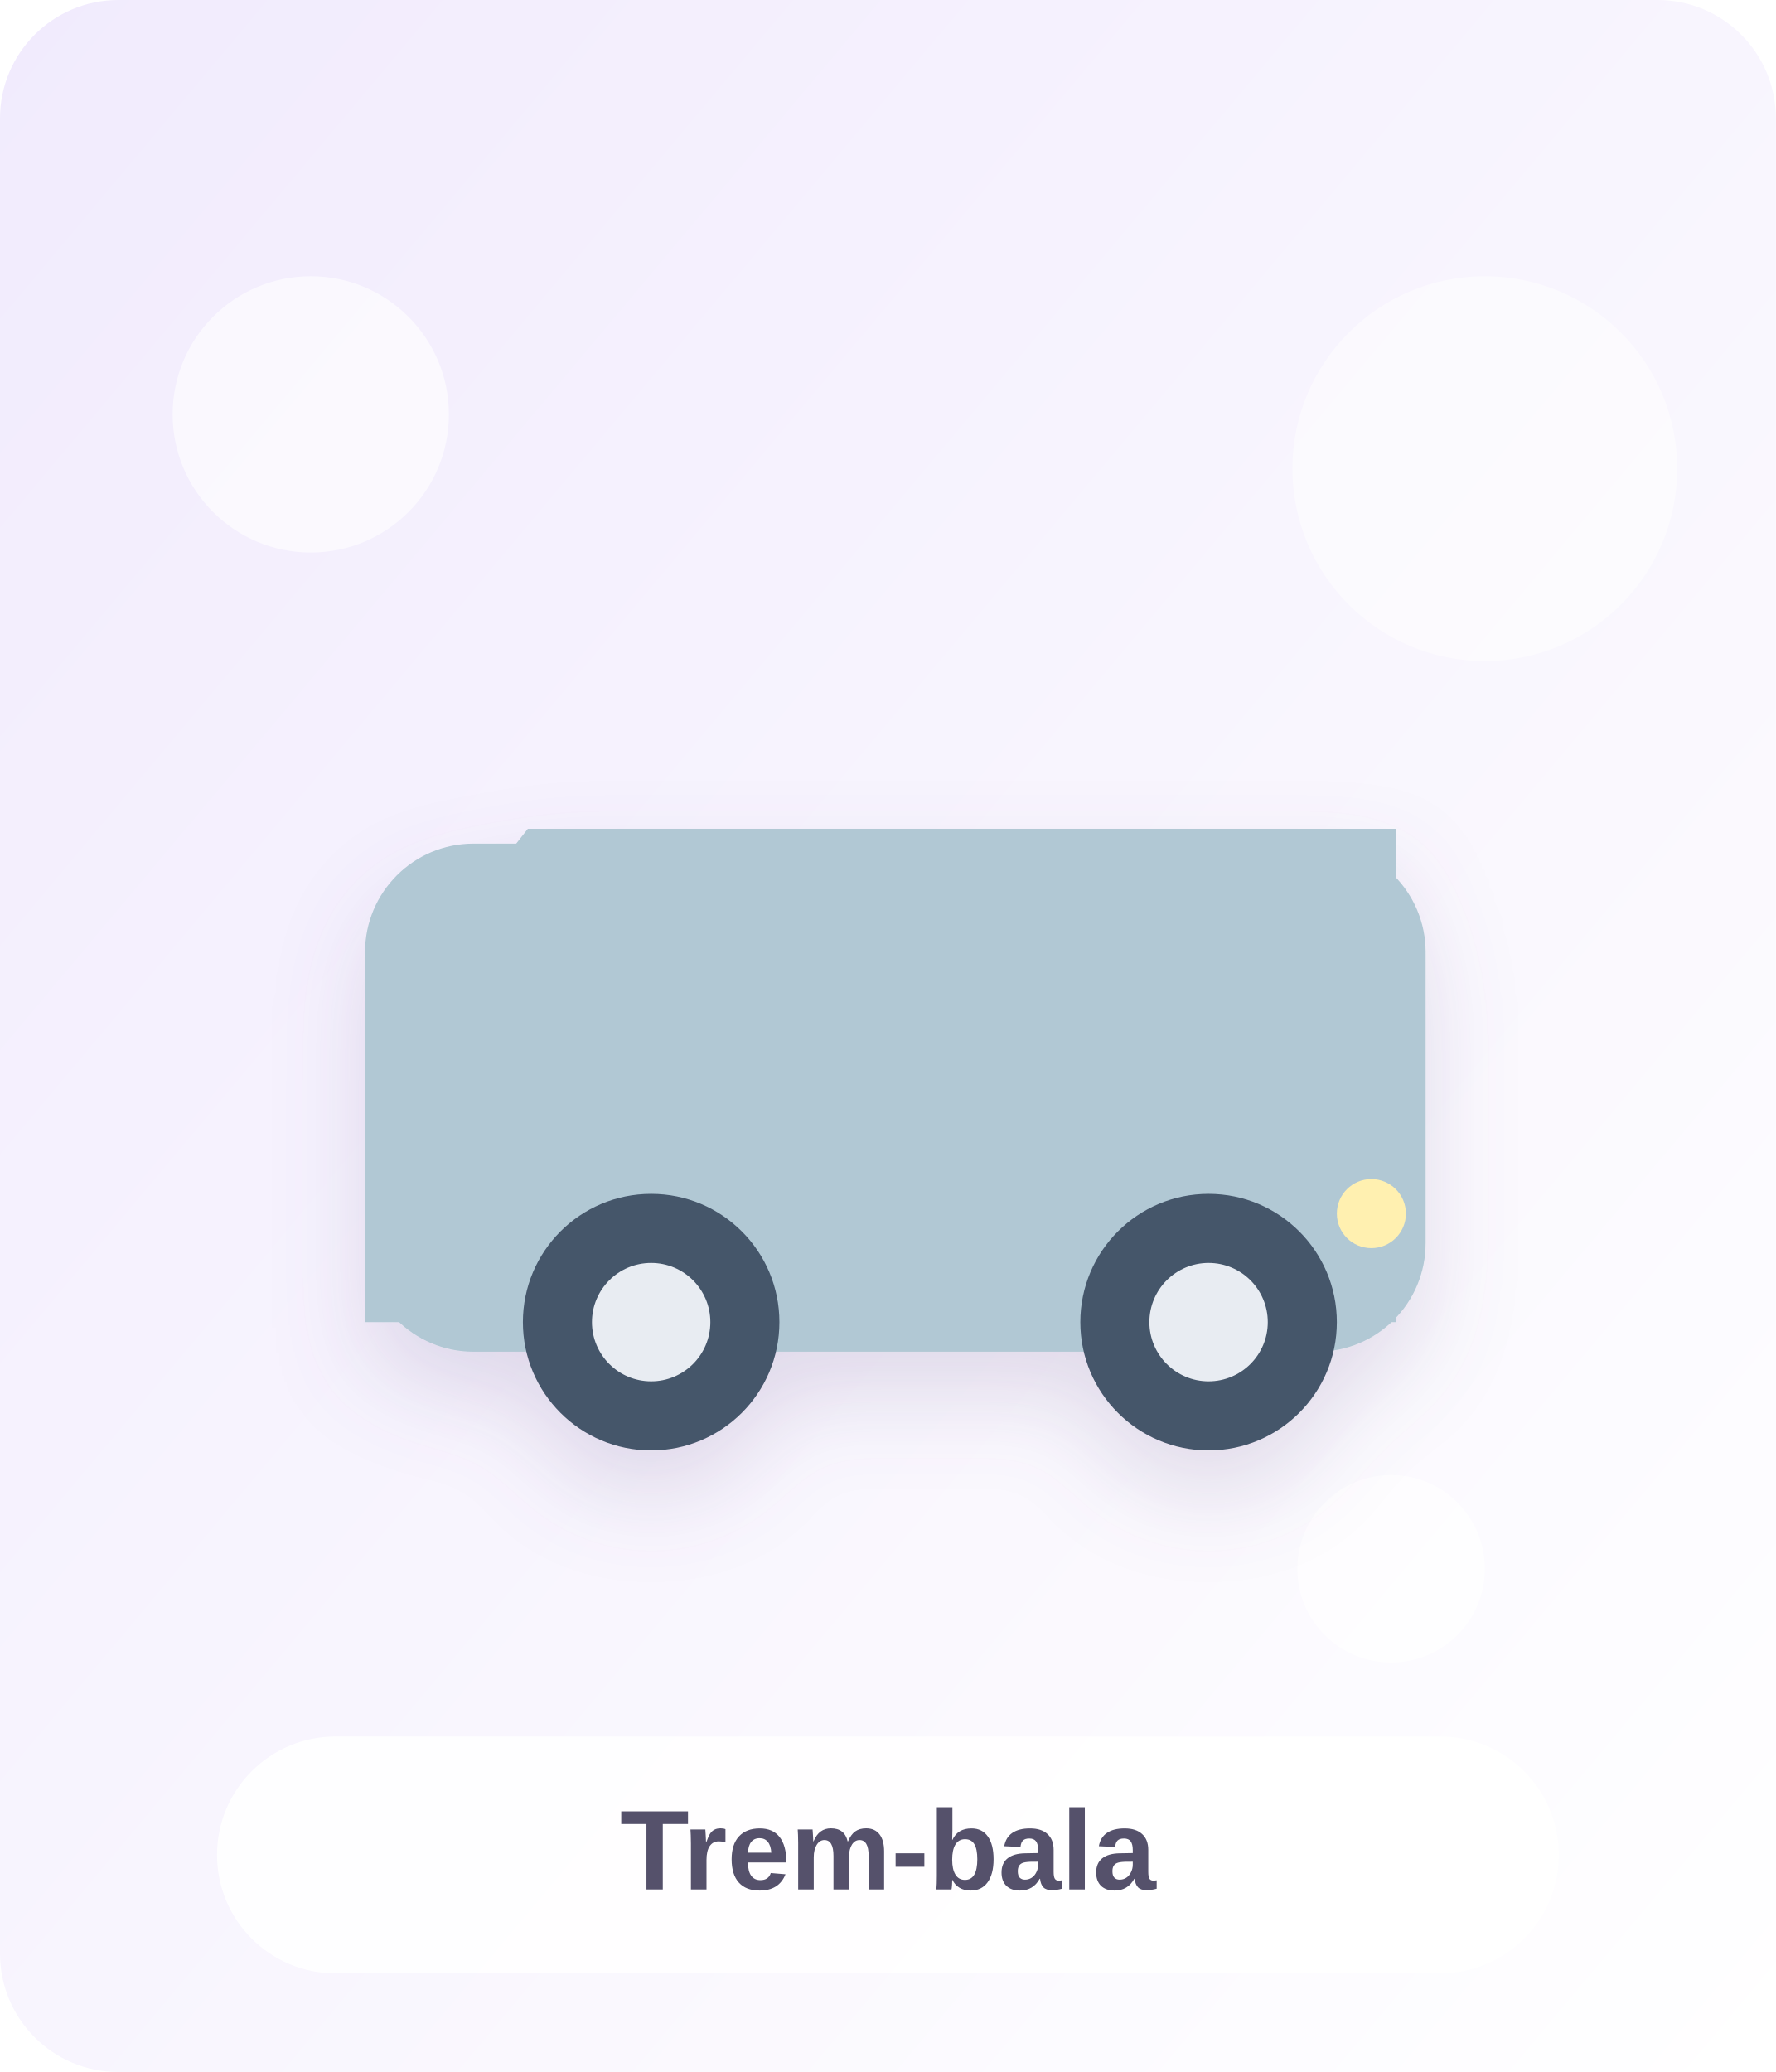
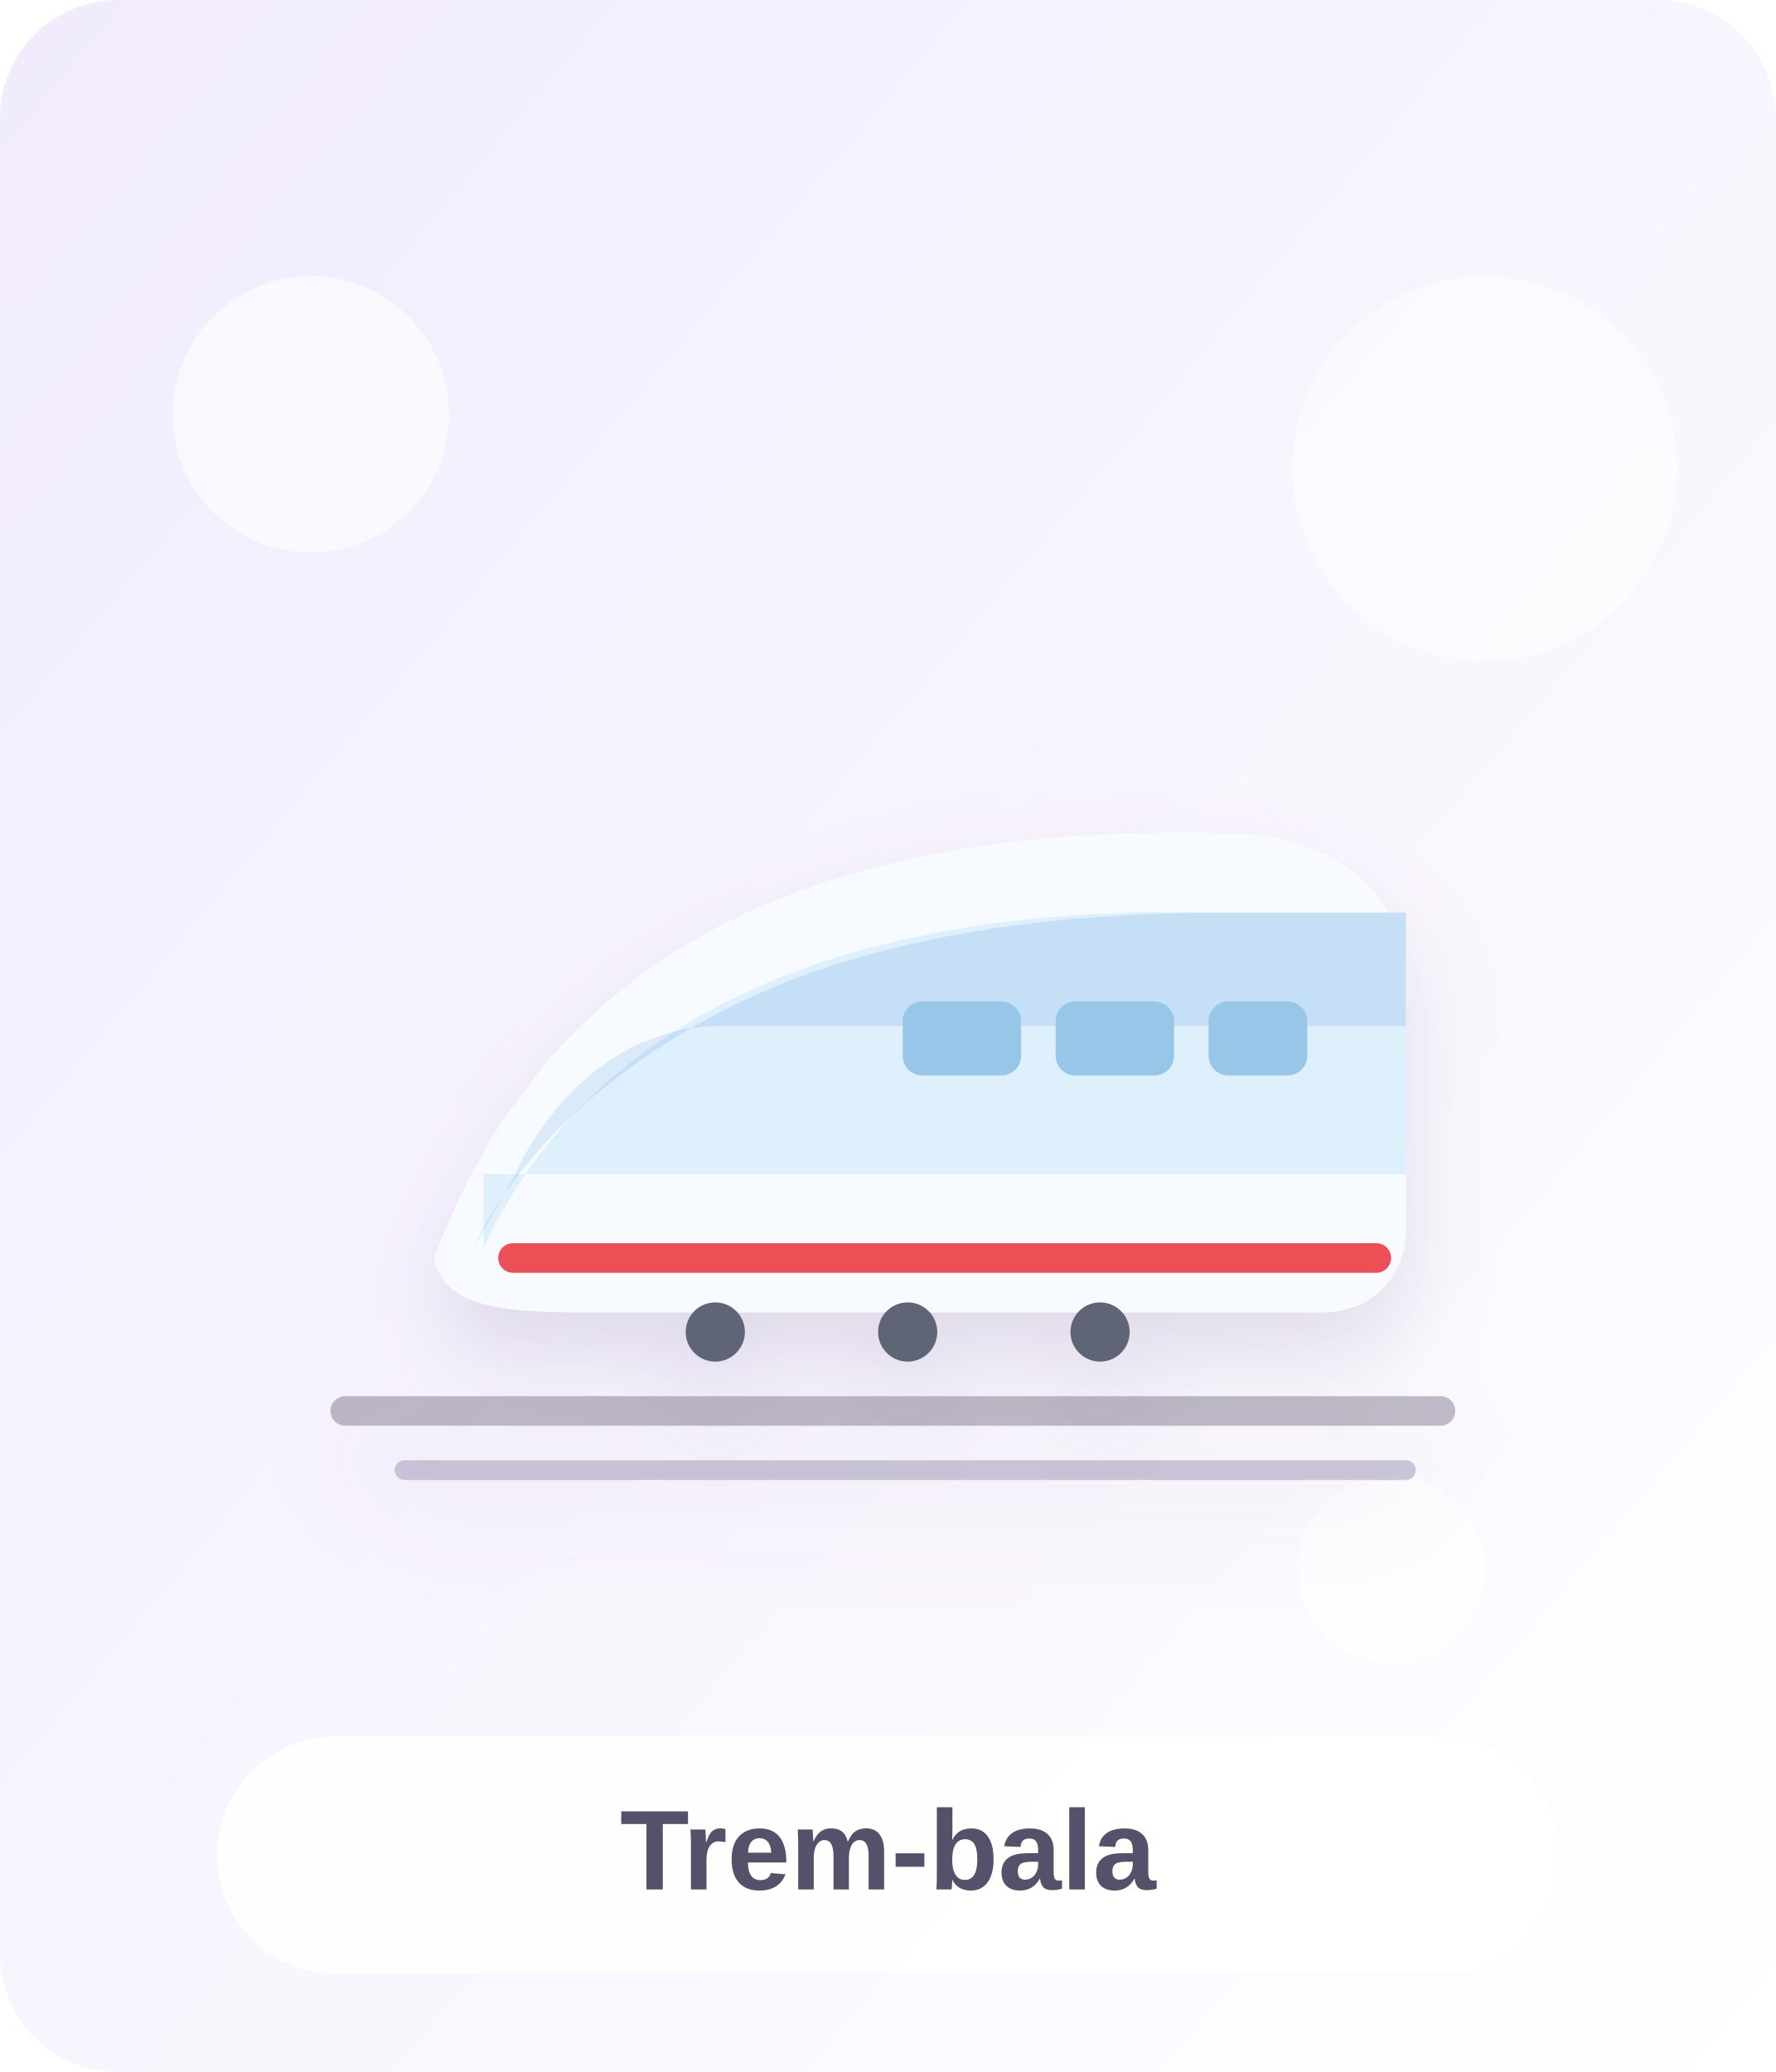
<svg xmlns="http://www.w3.org/2000/svg" width="360" height="420" viewBox="0 0 360 420" role="img" aria-label="Ilustração de Trem-bala">
  <defs>
    <linearGradient id="bg" x1="0" y1="0" x2="1" y2="1">
      <stop stop-color="#F1EBFD" />
      <stop offset="1" stop-color="#FFFFFF" />
    </linearGradient>
    <filter id="shadow" x="-30%" y="-30%" width="160%" height="160%">
      <feDropShadow dx="0" dy="9" stdDeviation="9" flood-color="#7D6C9C" flood-opacity=".20" />
    </filter>
  </defs>
  <rect width="360" height="420" rx="24" fill="url(#bg)" />
  <circle cx="63" cy="84" r="28" fill="#FFFFFF99" />
  <circle cx="301" cy="95" r="39" fill="#FFFFFF77" />
  <circle cx="282" cy="318" r="19" fill="#FFFFFFB2" />
  <g filter="url(#shadow)">
-     <rect x="74" y="171" width="215" height="103" rx="22" fill="#B1C8D4" stroke="none" stroke-width="0" />
-     <rect x="102" y="187" width="44" height="38" rx="8" fill="#CCF0F7" stroke="none" stroke-width="0" />
-     <rect x="157" y="187" width="44" height="38" rx="8" fill="#CCF0F7" stroke="none" stroke-width="0" />
-     <rect x="212" y="187" width="44" height="38" rx="8" fill="#CCF0F7" stroke="none" stroke-width="0" />
-     <path d="M74 210 L107 168 L283 168 L283 268 L74 268 Z" fill="#B1C8D4" stroke="none" stroke-width="0" stroke-linecap="round" stroke-linejoin="round" />
-     <circle cx="132" cy="268" r="26" fill="#45566B" />
-     <circle cx="245" cy="268" r="26" fill="#45566B" />
-     <circle cx="132" cy="268" r="12" fill="#E8ECF2" />
-     <circle cx="245" cy="268" r="12" fill="#E8ECF2" />
-     <circle cx="278" cy="246" r="7" fill="#FFF0B0" />
+     <path d="M70 286 H292" stroke="#766B86" stroke-width="6" stroke-linecap="round" opacity=".45" />
+     <path d="M82 298 H285" stroke="#A69AB8" stroke-width="4" stroke-linecap="round" opacity=".55" />
+     <path d="M88 255 C110 196 161 166 251 169 C273 170 285 183 285 199 V249 C285 259 278 266 268 266 H118 C102 266 90 265 88 255 Z" fill="#F7FBFF" />
+     <path d="M98 253 C118 210 165 183 246 185 H285 V238 H98 Z" fill="#DDF0FB" />
+     <path d="M96 253 C108 227 138 205 171 195 C194 188 219 185 248 185 H285 V208 H146 C126 208 111 223 104 239 Z" fill="#2F7FD6" opacity=".14" />
+     <path d="M104 255 H279" stroke="#ED5056" stroke-width="6" stroke-linecap="round" />
+     <rect x="183" y="203" width="24" height="15" rx="4" fill="#97C6E8" />
+     <rect x="214" y="203" width="24" height="15" rx="4" fill="#97C6E8" />
+     <rect x="245" y="203" width="20" height="15" rx="4" fill="#97C6E8" />
+     <circle cx="145" cy="270" r="6" fill="#5E6577" />
+     <circle cx="184" cy="270" r="6" fill="#5E6577" />
+     <circle cx="223" cy="270" r="6" fill="#5E6577" />
  </g>
  <rect x="44" y="352" width="272" height="48" rx="24" fill="#FFFFFFE9" />
  <text x="180" y="383" font-family="Verdana,Arial,sans-serif" font-weight="bold" font-size="23" text-anchor="middle" fill="#55516B">Trem-bala</text>
</svg>
